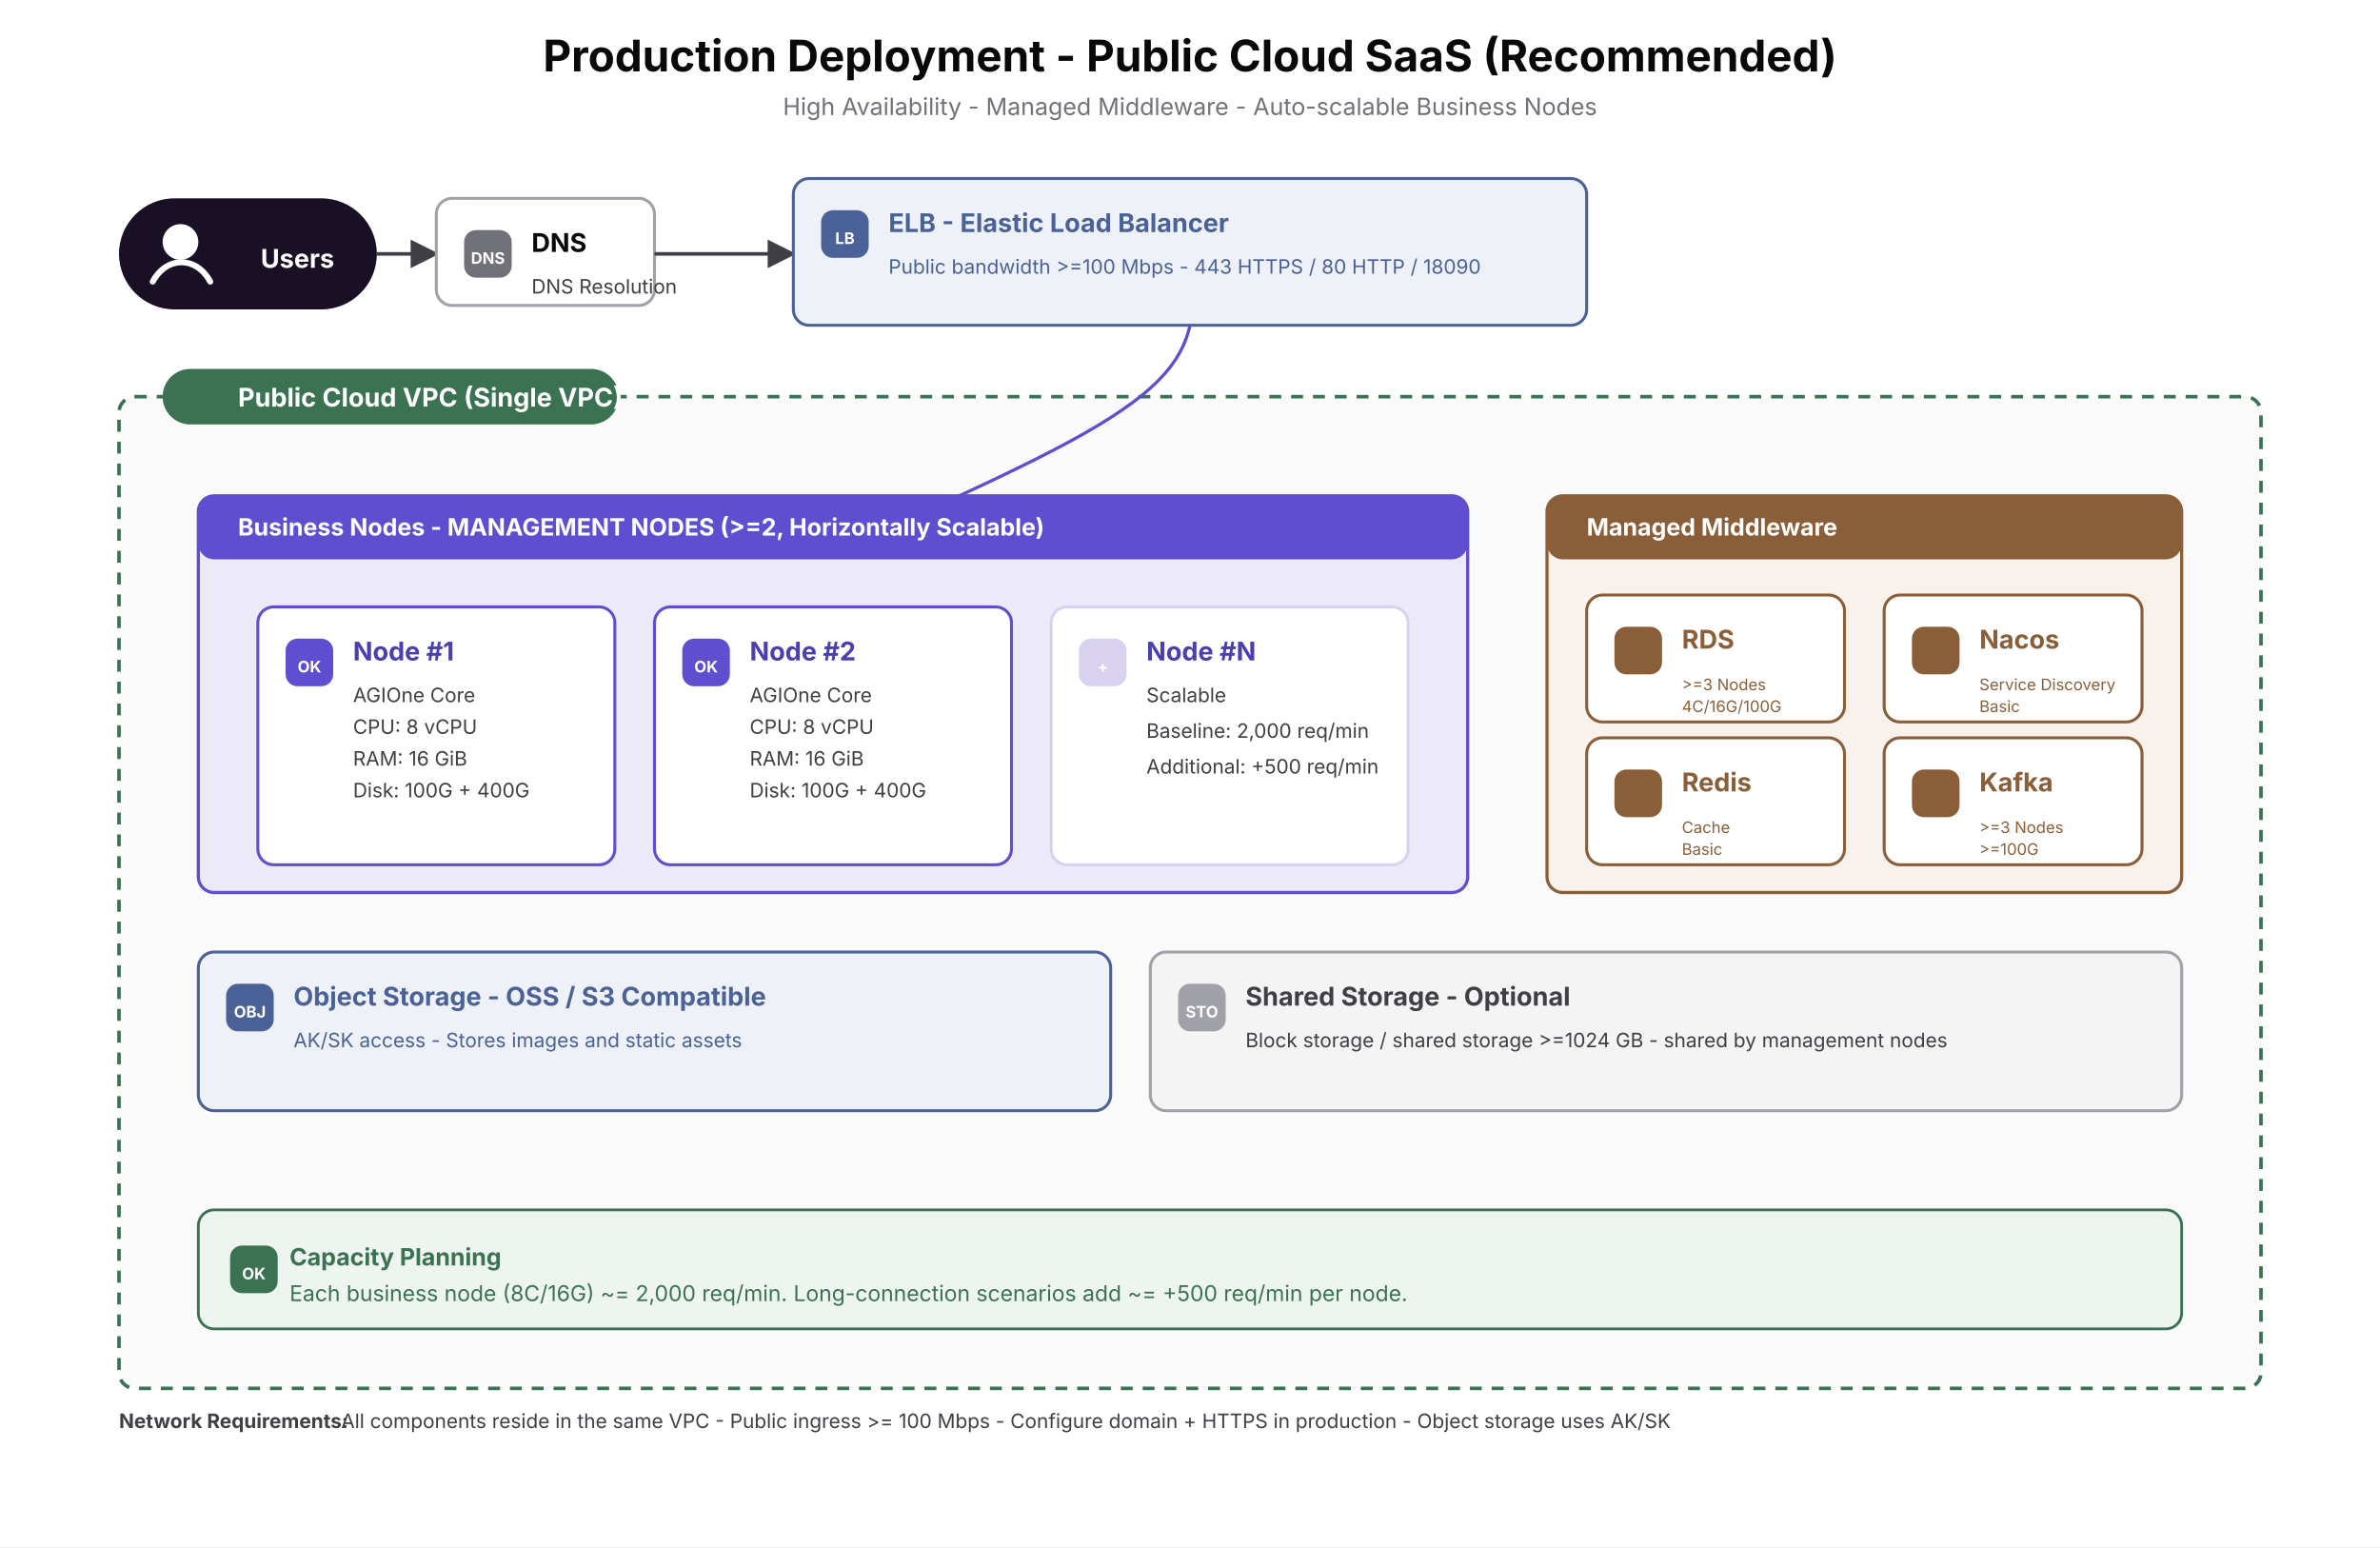
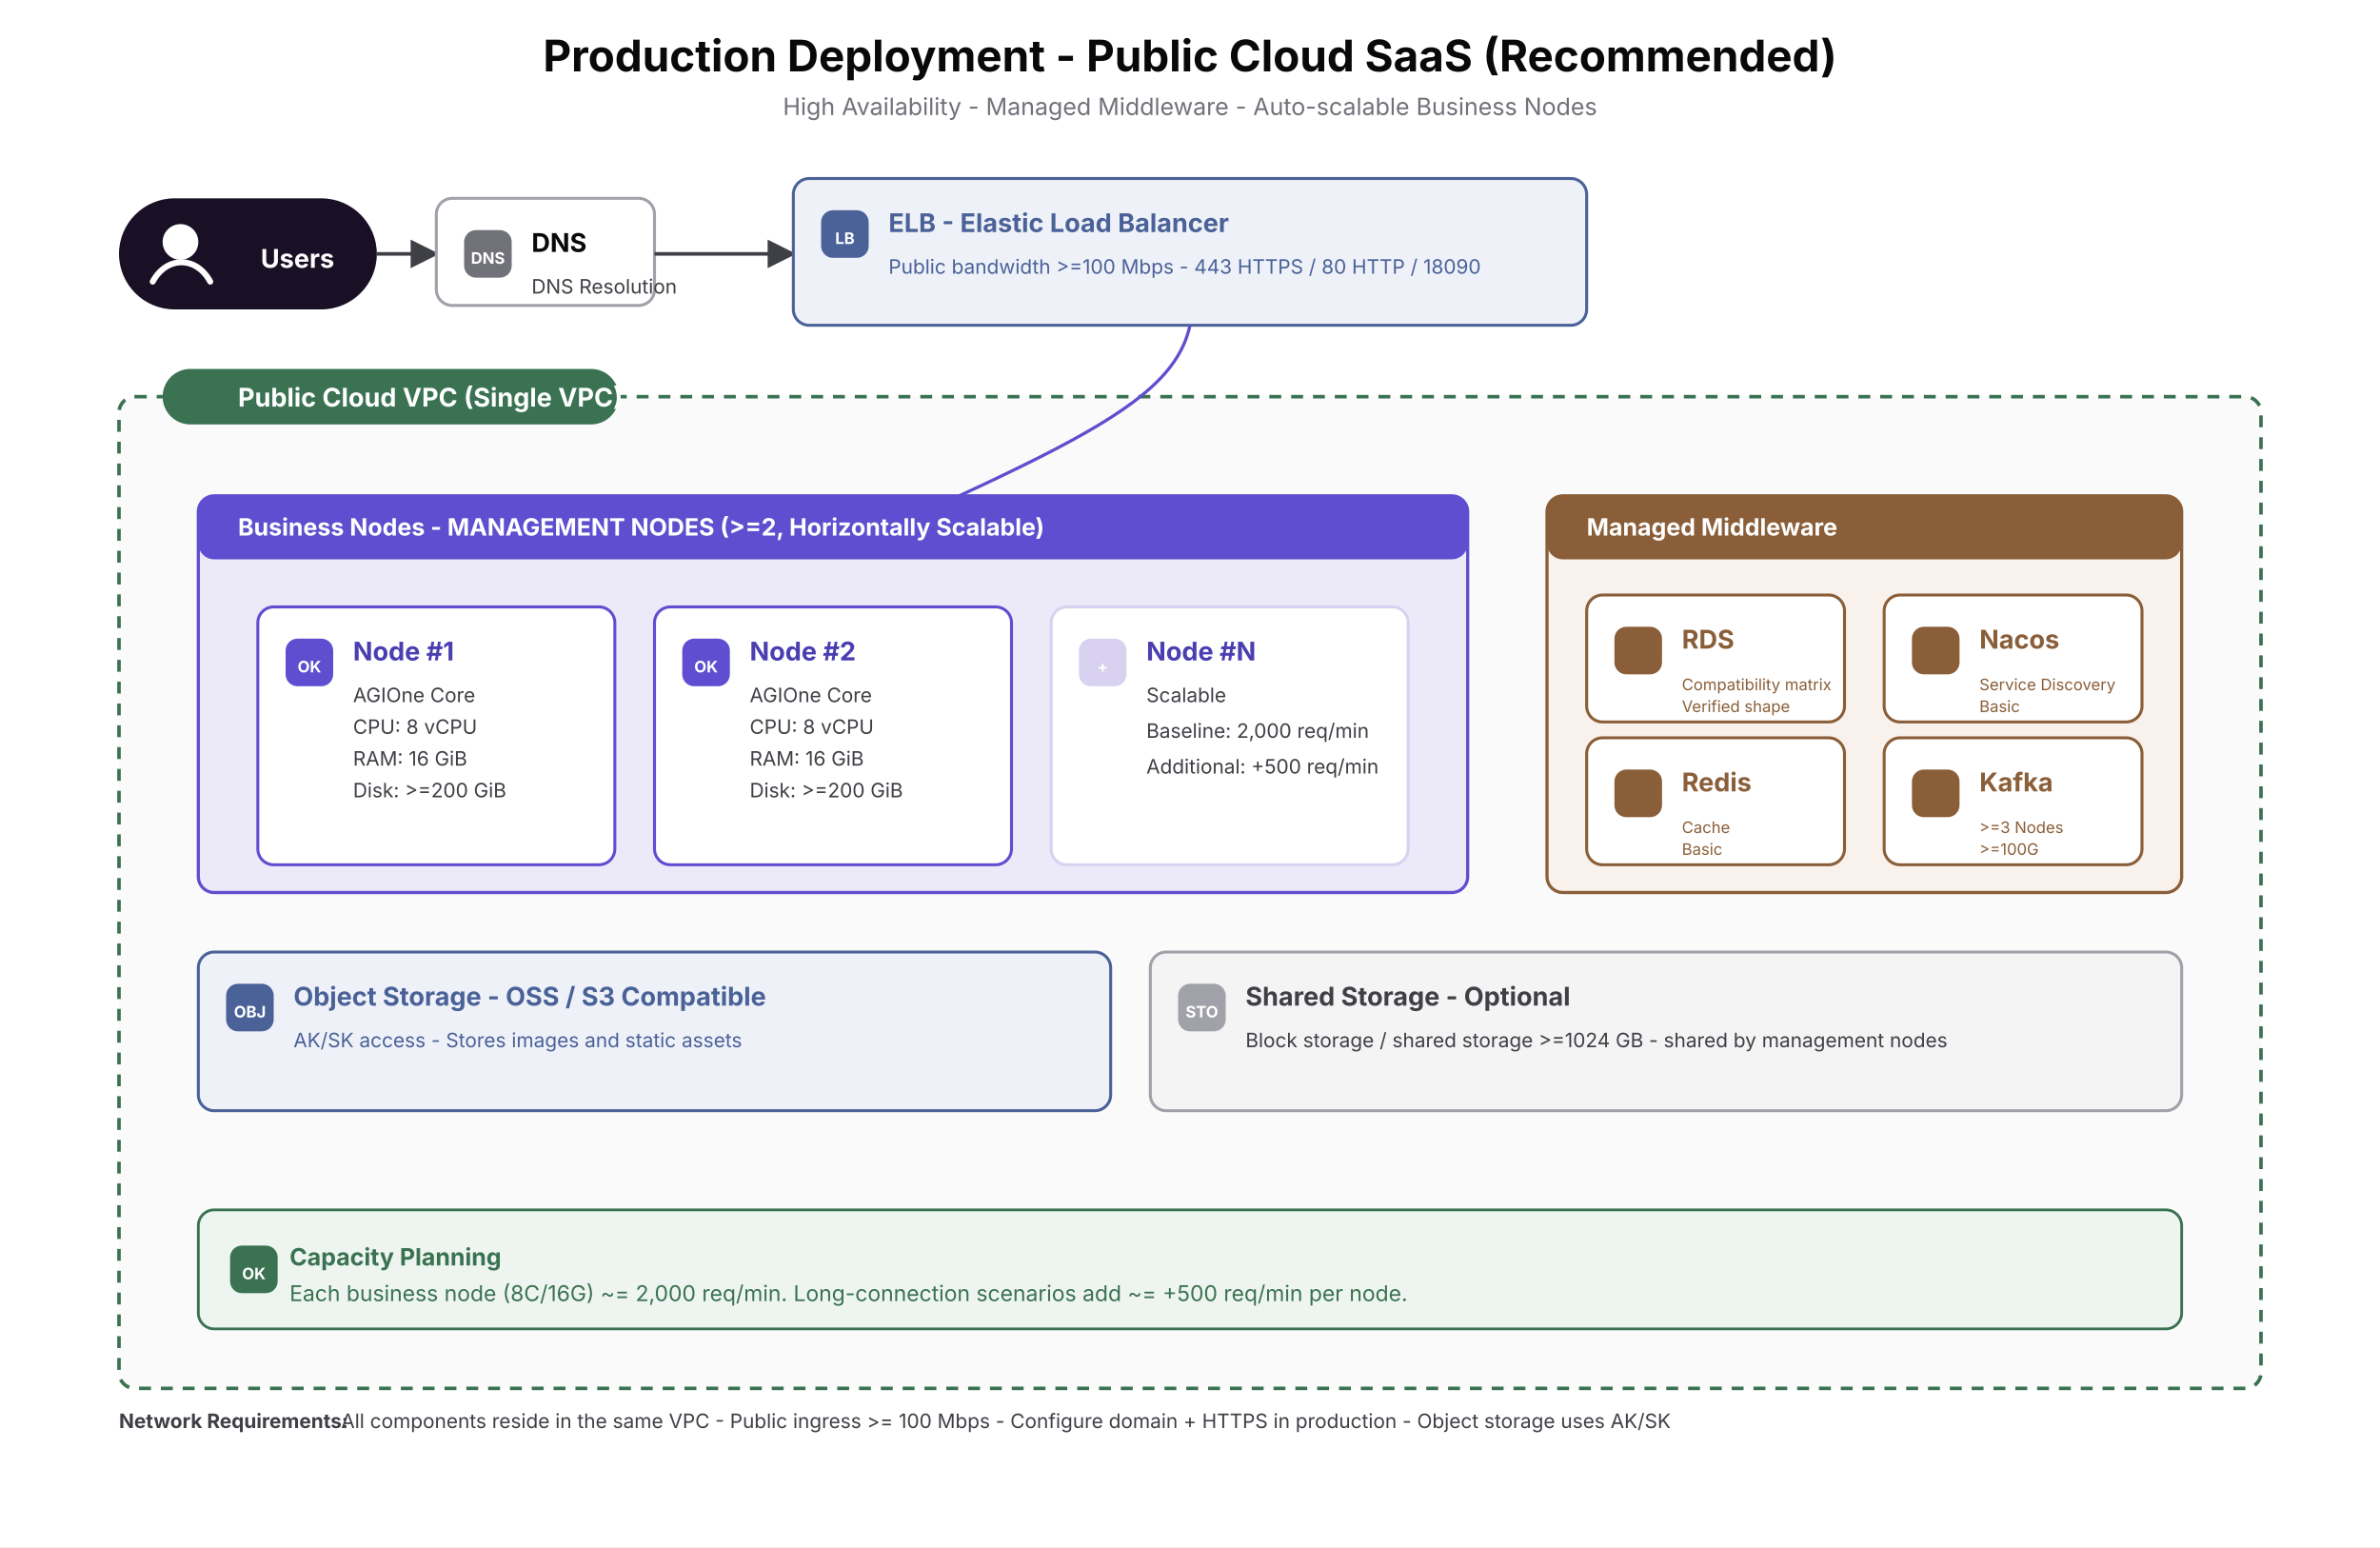
<svg xmlns="http://www.w3.org/2000/svg" width="1200" height="780" viewBox="0 0 1200 780" role="img" aria-labelledby="agione-03-saas-production-title agione-03-saas-production-desc">
  <defs>
    <marker id="arrow" viewBox="0 0 10 10" refX="9" refY="5" markerWidth="8" markerHeight="8" orient="auto-start-reverse">
      <path d="M 0 0 L 10 5 L 0 10 z" fill="#3F3F46" />
    </marker>
    <marker id="arrowPrimary" viewBox="0 0 10 10" refX="9" refY="5" markerWidth="8" markerHeight="8" orient="auto-start-reverse">
      <path d="M 0 0 L 10 5 L 0 10 z" fill="#5F4ECF" />
    </marker>
    <marker id="arrowOrange" viewBox="0 0 10 10" refX="9" refY="5" markerWidth="8" markerHeight="8" orient="auto-start-reverse">
      <path d="M 0 0 L 10 5 L 0 10 z" fill="#8A5E38" />
    </marker>
    <style>
    :root{
      --agione-primary:#5F4ECF;
      --agione-primary-hover:#4A3EB0;
      --agione-primary-subtle:#ECE9F9;
      --agione-primary-subtle-border:#D8D2F0;
      --agione-topnav-bg:#1A1025;
      --agione-topnav-accent:#2D2240;
      --agione-page:#FFFFFF;
      --agione-muted:#F4F4F5;
      --agione-cluster:#FAFAFA;
      --agione-text:#09090B;
      --agione-text-secondary:#3F3F46;
      --agione-text-muted:#71717A;
      --agione-border:#E4E4E7;
      --agione-border-strong:#A1A1AA;
      --agione-blue-surface:#EEF1F8;
      --agione-blue-text:#4A6298;
      --agione-success-surface:#EEF5F0;
      --agione-success-text:#3A7252;
      --agione-warning-surface:#F8F1EC;
      --agione-warning-text:#8A5E38;
    }
    svg{background:#FFFFFF;shape-rendering:geometricPrecision;text-rendering:optimizeLegibility}
    text{font-family:"Inter Variable",Inter,"PingFang SC","Microsoft YaHei",Arial,sans-serif;letter-spacing:0}
    line,path,rect,circle,polyline,polygon{vector-effect:non-scaling-stroke}
    .mono{font-family:"SFMono-Regular",Consolas,Menlo,monospace}
  </style>
  </defs>
  <rect width="1200" height="780" fill="#FFFFFF" />
  <text x="600" y="36" font-size="22" font-weight="700" fill="#09090B" text-anchor="middle">
    <tspan x="600" dy="0">Production Deployment - Public Cloud SaaS (Recommended)</tspan>
  </text>
  <text x="600" y="58" font-size="12" font-weight="400" fill="#71717A" text-anchor="middle">
    <tspan x="600" dy="0">High Availability - Managed Middleware - Auto-scalable Business Nodes</tspan>
  </text>
  <rect x="60" y="100" width="130" height="56" rx="28" fill="#1A1025" stroke="none" stroke-width="0" />
  <circle cx="91" cy="122" r="9" fill="#FFFFFF" />
  <path d="M 77 142 C 84 129, 99 129, 106 142" stroke="#FFFFFF" stroke-width="3" fill="none" stroke-linecap="round" />
  <text x="150" y="135" font-size="13" font-weight="700" fill="#FFFFFF" text-anchor="middle">
    <tspan x="150" dy="0">Users</tspan>
  </text>
  <line x1="190" y1="128" x2="220" y2="128" stroke="#3F3F46" stroke-width="1.8" fill="none" marker-end="url(#arrow)" />
  <rect x="220" y="100" width="110" height="54" rx="8" fill="#FFFFFF" stroke="#A1A1AA" stroke-width="1.5" />
  <rect x="234" y="116" width="24" height="24" rx="6" fill="#71717A" stroke="#71717A" stroke-width="0" />
  <text x="246" y="133" font-size="8" font-weight="700" fill="#FFFFFF" text-anchor="middle">
    <tspan x="246" dy="0">DNS</tspan>
  </text>
  <text x="268" y="127" font-size="13" font-weight="700" fill="#09090B" text-anchor="start">
    <tspan x="268" dy="0">DNS</tspan>
  </text>
  <text x="268" y="148" font-size="10" font-weight="400" fill="#3F3F46" text-anchor="start">
    <tspan x="268" dy="0">DNS Resolution</tspan>
  </text>
  <line x1="330" y1="128" x2="400" y2="128" stroke="#3F3F46" stroke-width="1.8" fill="none" marker-end="url(#arrow)" />
  <rect x="400" y="90" width="400" height="74" rx="8" fill="#EEF1F8" stroke="#4A6298" stroke-width="1.5" />
  <rect x="414" y="106" width="24" height="24" rx="6" fill="#4A6298" stroke="#4A6298" stroke-width="0" />
  <text x="426" y="123" font-size="8" font-weight="700" fill="#FFFFFF" text-anchor="middle">
    <tspan x="426" dy="0">LB</tspan>
  </text>
  <text x="448" y="117" font-size="13" font-weight="700" fill="#4A6298" text-anchor="start">
    <tspan x="448" dy="0">ELB - Elastic Load Balancer</tspan>
  </text>
  <text x="448" y="138" font-size="10" font-weight="400" fill="#4A6298" text-anchor="start">
    <tspan x="448" dy="0">Public bandwidth &gt;=100 Mbps - 443 HTTPS / 80 HTTP / 18090</tspan>
  </text>
  <rect x="60" y="200" width="1080" height="500" rx="8" fill="#FAFAFA" stroke="#3A7252" stroke-width="1.8" stroke-dasharray="6 5" />
  <rect x="82" y="186" width="230" height="28" rx="14" fill="#3A7252" stroke="none" stroke-width="0" />
  <text x="120" y="205" font-size="13" font-weight="700" fill="#FFFFFF" text-anchor="start">
    <tspan x="120" dy="0">Public Cloud VPC (Single VPC)</tspan>
  </text>
  <path d="M 600 164 C 590 210, 520 232, 330 320" stroke="#5F4ECF" stroke-width="1.6" fill="none" marker-end="url(#arrowPrimary)" />
  <rect x="100" y="250" width="640" height="200" rx="8" fill="#ECE9F9" stroke="#5F4ECF" stroke-width="1.6" />
  <rect x="100" y="250" width="640" height="32" rx="8" fill="#5F4ECF" stroke="#5F4ECF" stroke-width="0" />
  <text x="120" y="270" font-size="12" font-weight="700" fill="#FFFFFF" text-anchor="start">
    <tspan x="120" dy="0">Business Nodes - MANAGEMENT NODES (&gt;=2, Horizontally Scalable)</tspan>
  </text>
  <rect x="130" y="306" width="180" height="130" rx="8" fill="#FFFFFF" stroke="#5F4ECF" stroke-width="1.5" />
  <rect x="144" y="322" width="24" height="24" rx="6" fill="#5F4ECF" stroke="#5F4ECF" stroke-width="0" />
  <text x="156" y="339" font-size="8" font-weight="700" fill="#FFFFFF" text-anchor="middle">
    <tspan x="156" dy="0">OK</tspan>
  </text>
  <text x="178" y="333" font-size="13" font-weight="700" fill="#4A3EB0" text-anchor="start">
    <tspan x="178" dy="0">Node #1</tspan>
  </text>
  <text x="178" y="354" font-size="10" font-weight="400" fill="#3F3F46" text-anchor="start">
    <tspan x="178" dy="0">AGIOne Core</tspan>
    <tspan x="178" dy="16">CPU: 8 vCPU</tspan>
    <tspan x="178" dy="16">RAM: 16 GiB</tspan>
-     <tspan x="178" dy="16">Disk: 100G + 400G</tspan>
+     <tspan x="178" dy="16">Disk: &gt;=200 GiB</tspan>
  </text>
  <rect x="330" y="306" width="180" height="130" rx="8" fill="#FFFFFF" stroke="#5F4ECF" stroke-width="1.5" />
  <rect x="344" y="322" width="24" height="24" rx="6" fill="#5F4ECF" stroke="#5F4ECF" stroke-width="0" />
  <text x="356" y="339" font-size="8" font-weight="700" fill="#FFFFFF" text-anchor="middle">
    <tspan x="356" dy="0">OK</tspan>
  </text>
  <text x="378" y="333" font-size="13" font-weight="700" fill="#4A3EB0" text-anchor="start">
    <tspan x="378" dy="0">Node #2</tspan>
  </text>
  <text x="378" y="354" font-size="10" font-weight="400" fill="#3F3F46" text-anchor="start">
    <tspan x="378" dy="0">AGIOne Core</tspan>
    <tspan x="378" dy="16">CPU: 8 vCPU</tspan>
    <tspan x="378" dy="16">RAM: 16 GiB</tspan>
-     <tspan x="378" dy="16">Disk: 100G + 400G</tspan>
+     <tspan x="378" dy="16">Disk: &gt;=200 GiB</tspan>
  </text>
  <rect x="530" y="306" width="180" height="130" rx="8" fill="#FFFFFF" stroke="#D8D2F0" stroke-width="1.5" />
  <rect x="544" y="322" width="24" height="24" rx="6" fill="#D8D2F0" stroke="#D8D2F0" stroke-width="0" />
  <text x="556" y="339" font-size="8" font-weight="700" fill="#FFFFFF" text-anchor="middle">
    <tspan x="556" dy="0">+</tspan>
  </text>
  <text x="578" y="333" font-size="13" font-weight="700" fill="#4A3EB0" text-anchor="start">
    <tspan x="578" dy="0">Node #N</tspan>
  </text>
  <text x="578" y="354" font-size="10" font-weight="400" fill="#3F3F46" text-anchor="start">
    <tspan x="578" dy="0">Scalable</tspan>
    <tspan x="578" dy="18">Baseline: 2,000 req/min</tspan>
    <tspan x="578" dy="18">Additional: +500 req/min</tspan>
  </text>
  <rect x="780" y="250" width="320" height="200" rx="8" fill="#F8F1EC" stroke="#8A5E38" stroke-width="1.6" />
  <rect x="780" y="250" width="320" height="32" rx="8" fill="#8A5E38" stroke="#8A5E38" stroke-width="0" />
  <text x="800" y="270" font-size="12" font-weight="700" fill="#FFFFFF" text-anchor="start">
    <tspan x="800" dy="0">Managed Middleware</tspan>
  </text>
  <rect x="800" y="300" width="130" height="64" rx="8" fill="#FFFFFF" stroke="#8A5E38" stroke-width="1.5" />
  <rect x="814" y="316" width="24" height="24" rx="6" fill="#8A5E38" stroke="#8A5E38" stroke-width="0" />
  <text x="826" y="333" font-size="8" font-weight="700" fill="#FFFFFF" text-anchor="middle">
    <tspan x="826" dy="0" />
  </text>
  <text x="848" y="327" font-size="13" font-weight="700" fill="#8A5E38" text-anchor="start">
    <tspan x="848" dy="0">RDS</tspan>
  </text>
  <text x="848" y="348" font-size="8" font-weight="400" fill="#8A5E38" text-anchor="start">
-     <tspan x="848" dy="0">&gt;=3 Nodes</tspan>
-     <tspan x="848" dy="11">4C/16G/100G</tspan>
+     <tspan x="848" dy="0">Compatibility matrix</tspan>
+     <tspan x="848" dy="11">Verified shape</tspan>
  </text>
  <rect x="950" y="300" width="130" height="64" rx="8" fill="#FFFFFF" stroke="#8A5E38" stroke-width="1.5" />
  <rect x="964" y="316" width="24" height="24" rx="6" fill="#8A5E38" stroke="#8A5E38" stroke-width="0" />
  <text x="976" y="333" font-size="8" font-weight="700" fill="#FFFFFF" text-anchor="middle">
    <tspan x="976" dy="0" />
  </text>
  <text x="998" y="327" font-size="13" font-weight="700" fill="#8A5E38" text-anchor="start">
    <tspan x="998" dy="0">Nacos</tspan>
  </text>
  <text x="998" y="348" font-size="8" font-weight="400" fill="#8A5E38" text-anchor="start">
    <tspan x="998" dy="0">Service Discovery</tspan>
    <tspan x="998" dy="11">Basic</tspan>
  </text>
  <rect x="800" y="372" width="130" height="64" rx="8" fill="#FFFFFF" stroke="#8A5E38" stroke-width="1.5" />
  <rect x="814" y="388" width="24" height="24" rx="6" fill="#8A5E38" stroke="#8A5E38" stroke-width="0" />
  <text x="826" y="405" font-size="8" font-weight="700" fill="#FFFFFF" text-anchor="middle">
    <tspan x="826" dy="0" />
  </text>
  <text x="848" y="399" font-size="13" font-weight="700" fill="#8A5E38" text-anchor="start">
    <tspan x="848" dy="0">Redis</tspan>
  </text>
  <text x="848" y="420" font-size="8" font-weight="400" fill="#8A5E38" text-anchor="start">
    <tspan x="848" dy="0">Cache</tspan>
    <tspan x="848" dy="11">Basic</tspan>
  </text>
  <rect x="950" y="372" width="130" height="64" rx="8" fill="#FFFFFF" stroke="#8A5E38" stroke-width="1.5" />
  <rect x="964" y="388" width="24" height="24" rx="6" fill="#8A5E38" stroke="#8A5E38" stroke-width="0" />
  <text x="976" y="405" font-size="8" font-weight="700" fill="#FFFFFF" text-anchor="middle">
    <tspan x="976" dy="0" />
  </text>
  <text x="998" y="399" font-size="13" font-weight="700" fill="#8A5E38" text-anchor="start">
    <tspan x="998" dy="0">Kafka</tspan>
  </text>
  <text x="998" y="420" font-size="8" font-weight="400" fill="#8A5E38" text-anchor="start">
    <tspan x="998" dy="0">&gt;=3 Nodes</tspan>
    <tspan x="998" dy="11">&gt;=100G</tspan>
  </text>
  <rect x="100" y="480" width="460" height="80" rx="8" fill="#EEF1F8" stroke="#4A6298" stroke-width="1.5" />
  <rect x="114" y="496" width="24" height="24" rx="6" fill="#4A6298" stroke="#4A6298" stroke-width="0" />
  <text x="126" y="513" font-size="8" font-weight="700" fill="#FFFFFF" text-anchor="middle">
    <tspan x="126" dy="0">OBJ</tspan>
  </text>
  <text x="148" y="507" font-size="13" font-weight="700" fill="#4A6298" text-anchor="start">
    <tspan x="148" dy="0">Object Storage - OSS / S3 Compatible</tspan>
  </text>
  <text x="148" y="528" font-size="10" font-weight="400" fill="#4A6298" text-anchor="start">
    <tspan x="148" dy="0">AK/SK access - Stores images and static assets</tspan>
  </text>
  <rect x="580" y="480" width="520" height="80" rx="8" fill="#F4F4F5" stroke="#A1A1AA" stroke-width="1.5" />
  <rect x="594" y="496" width="24" height="24" rx="6" fill="#A1A1AA" stroke="#A1A1AA" stroke-width="0" />
  <text x="606" y="513" font-size="8" font-weight="700" fill="#FFFFFF" text-anchor="middle">
    <tspan x="606" dy="0">STO</tspan>
  </text>
  <text x="628" y="507" font-size="13" font-weight="700" fill="#3F3F46" text-anchor="start">
    <tspan x="628" dy="0">Shared Storage - Optional</tspan>
  </text>
  <text x="628" y="528" font-size="10" font-weight="400" fill="#3F3F46" text-anchor="start">
    <tspan x="628" dy="0">Block storage / shared storage &gt;=1024 GB - shared by management nodes</tspan>
  </text>
  <rect x="100" y="610" width="1000" height="60" rx="8" fill="#EEF5F0" stroke="#3A7252" stroke-width="1.4" />
  <rect x="116" y="628" width="24" height="24" rx="6" fill="#3A7252" stroke="#3A7252" stroke-width="0" />
  <text x="128" y="645" font-size="8" font-weight="700" fill="#FFFFFF" text-anchor="middle">
    <tspan x="128" dy="0">OK</tspan>
  </text>
  <text x="146" y="638" font-size="12" font-weight="700" fill="#3A7252" text-anchor="start">
    <tspan x="146" dy="0">Capacity Planning</tspan>
  </text>
  <text x="146" y="656" font-size="11" font-weight="400" fill="#3A7252" text-anchor="start">
    <tspan x="146" dy="0">Each business node (8C/16G) ~= 2,000 req/min. Long-connection scenarios add ~= +500 req/min per node.</tspan>
  </text>
  <text x="60" y="720" font-size="10" font-weight="700" fill="#3F3F46" text-anchor="start">
    <tspan x="60" dy="0">Network Requirements:</tspan>
  </text>
  <text x="172" y="720" font-size="10" font-weight="400" fill="#3F3F46" text-anchor="start">
    <tspan x="172" dy="0">All components reside in the same VPC  -  Public ingress &gt;= 100 Mbps  -  Configure domain + HTTPS in production  -  Object storage uses AK/SK</tspan>
  </text>
</svg>
